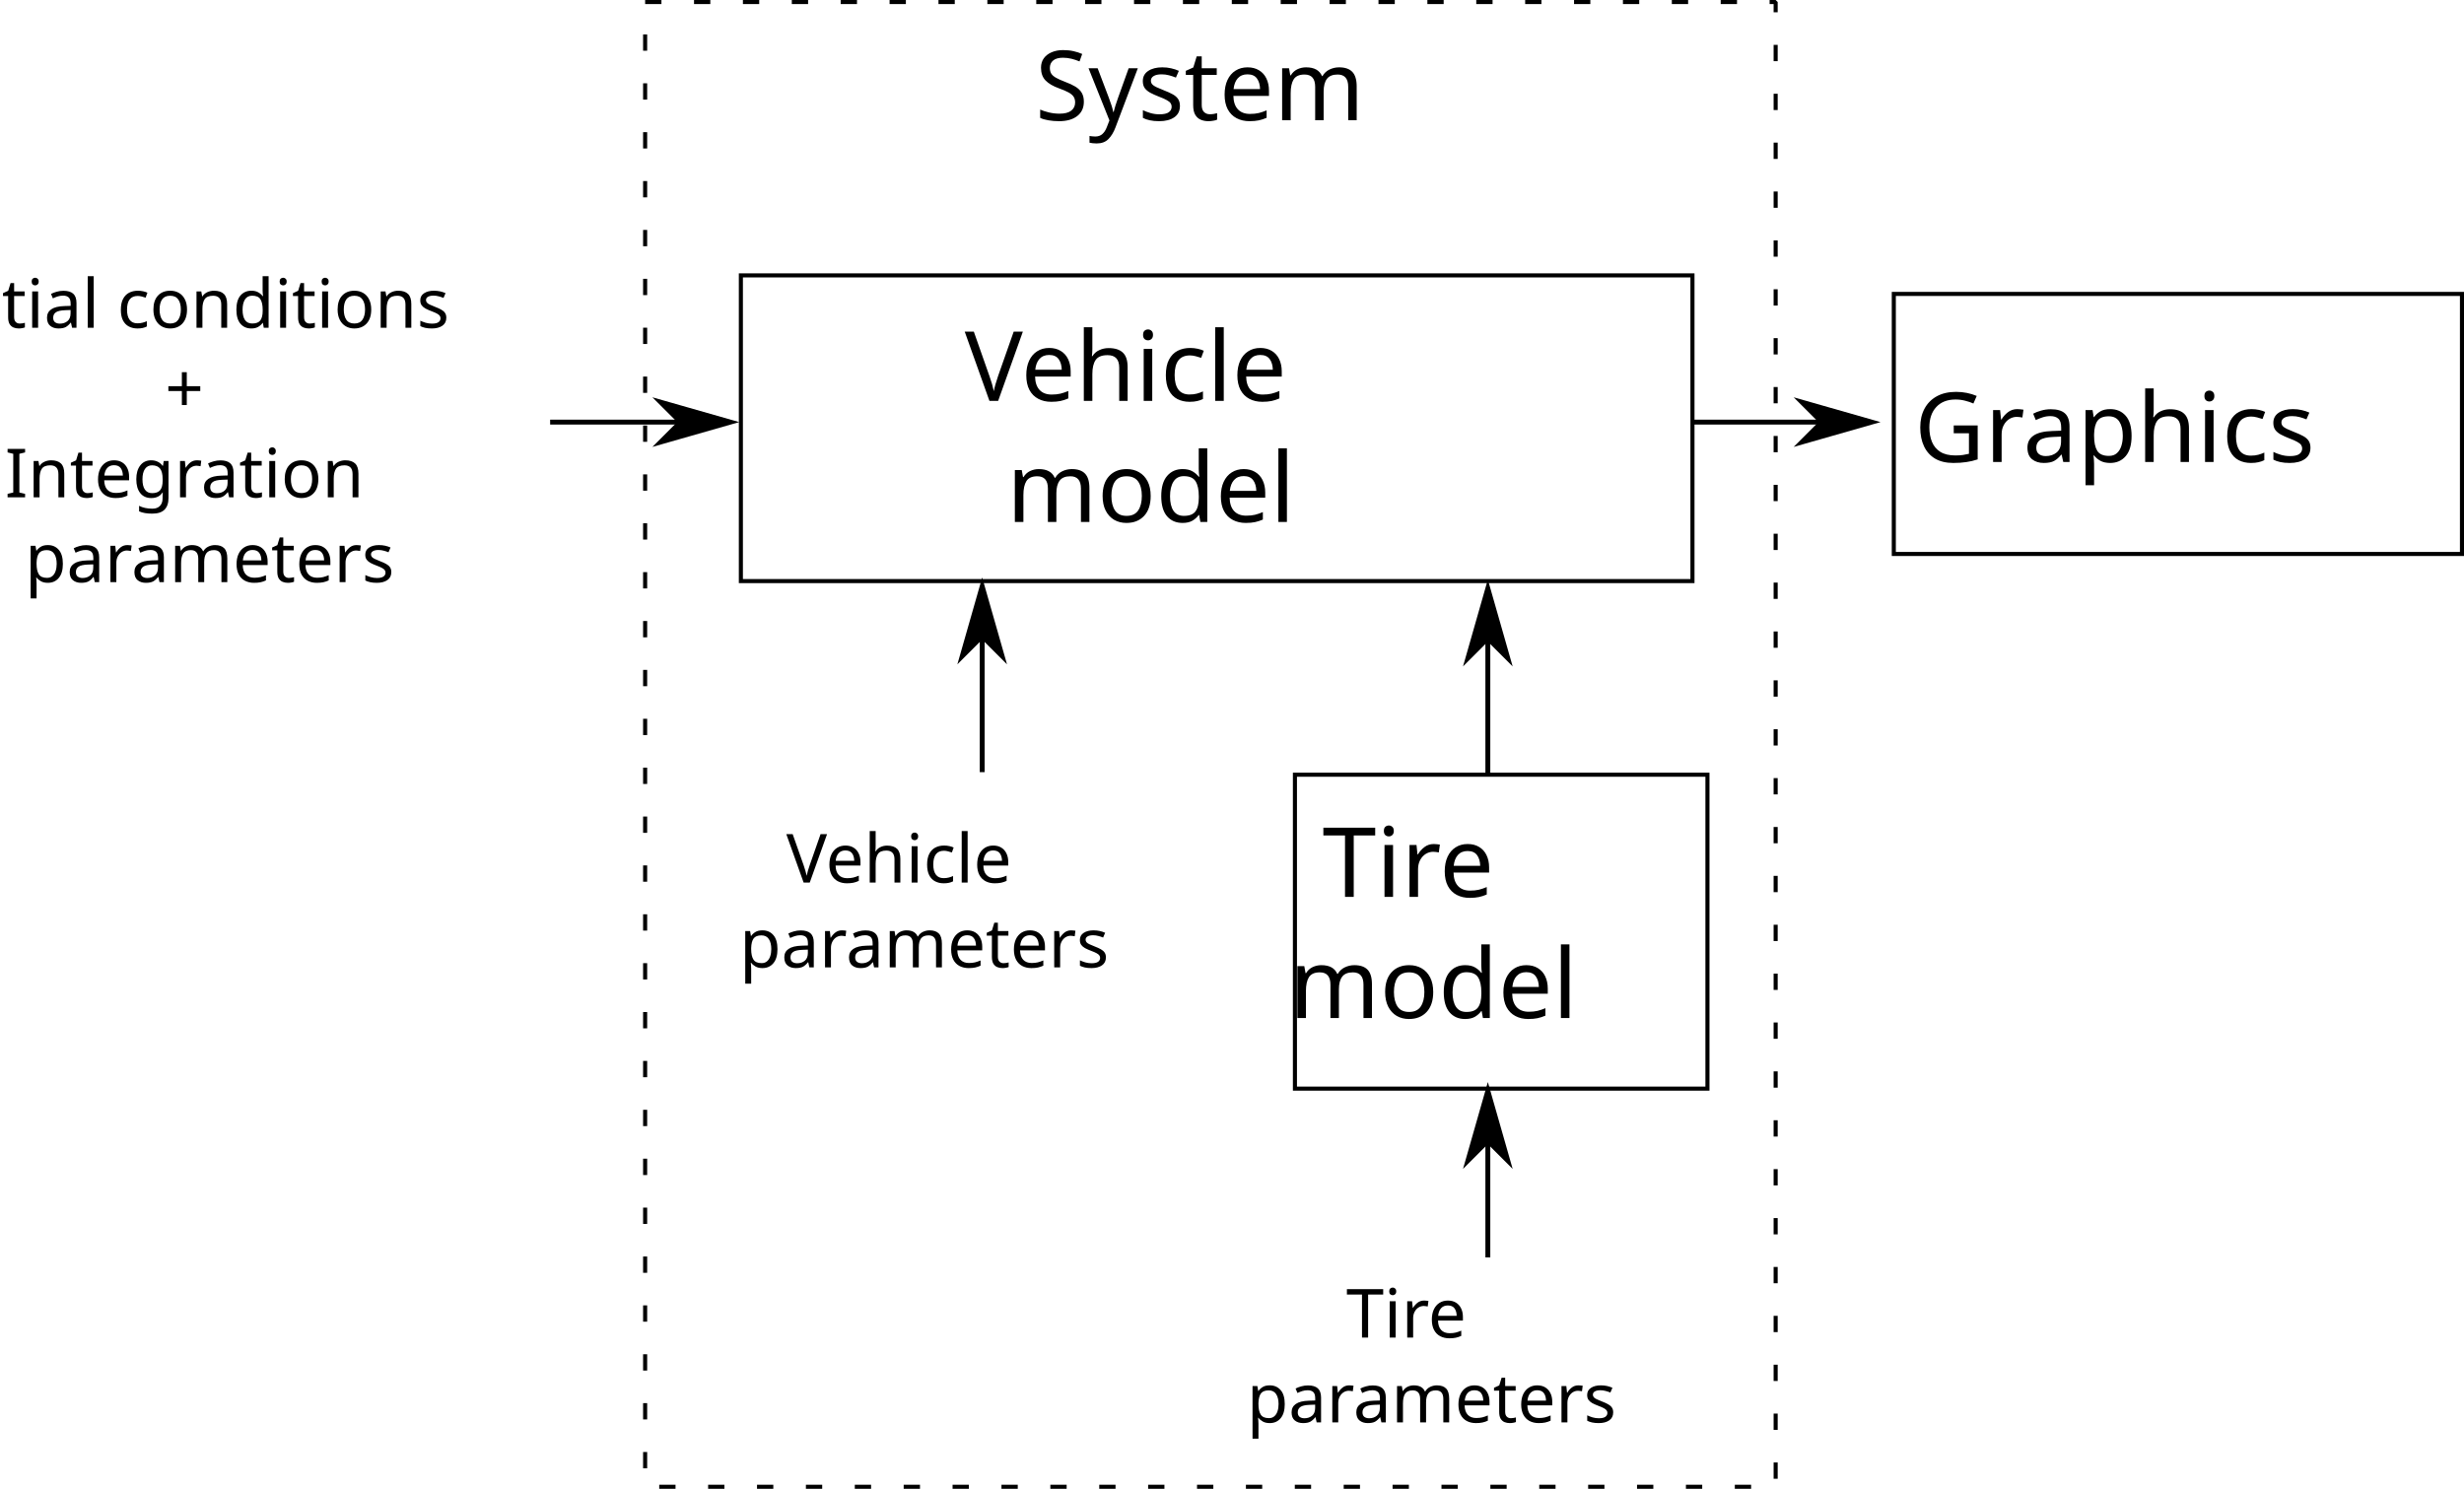
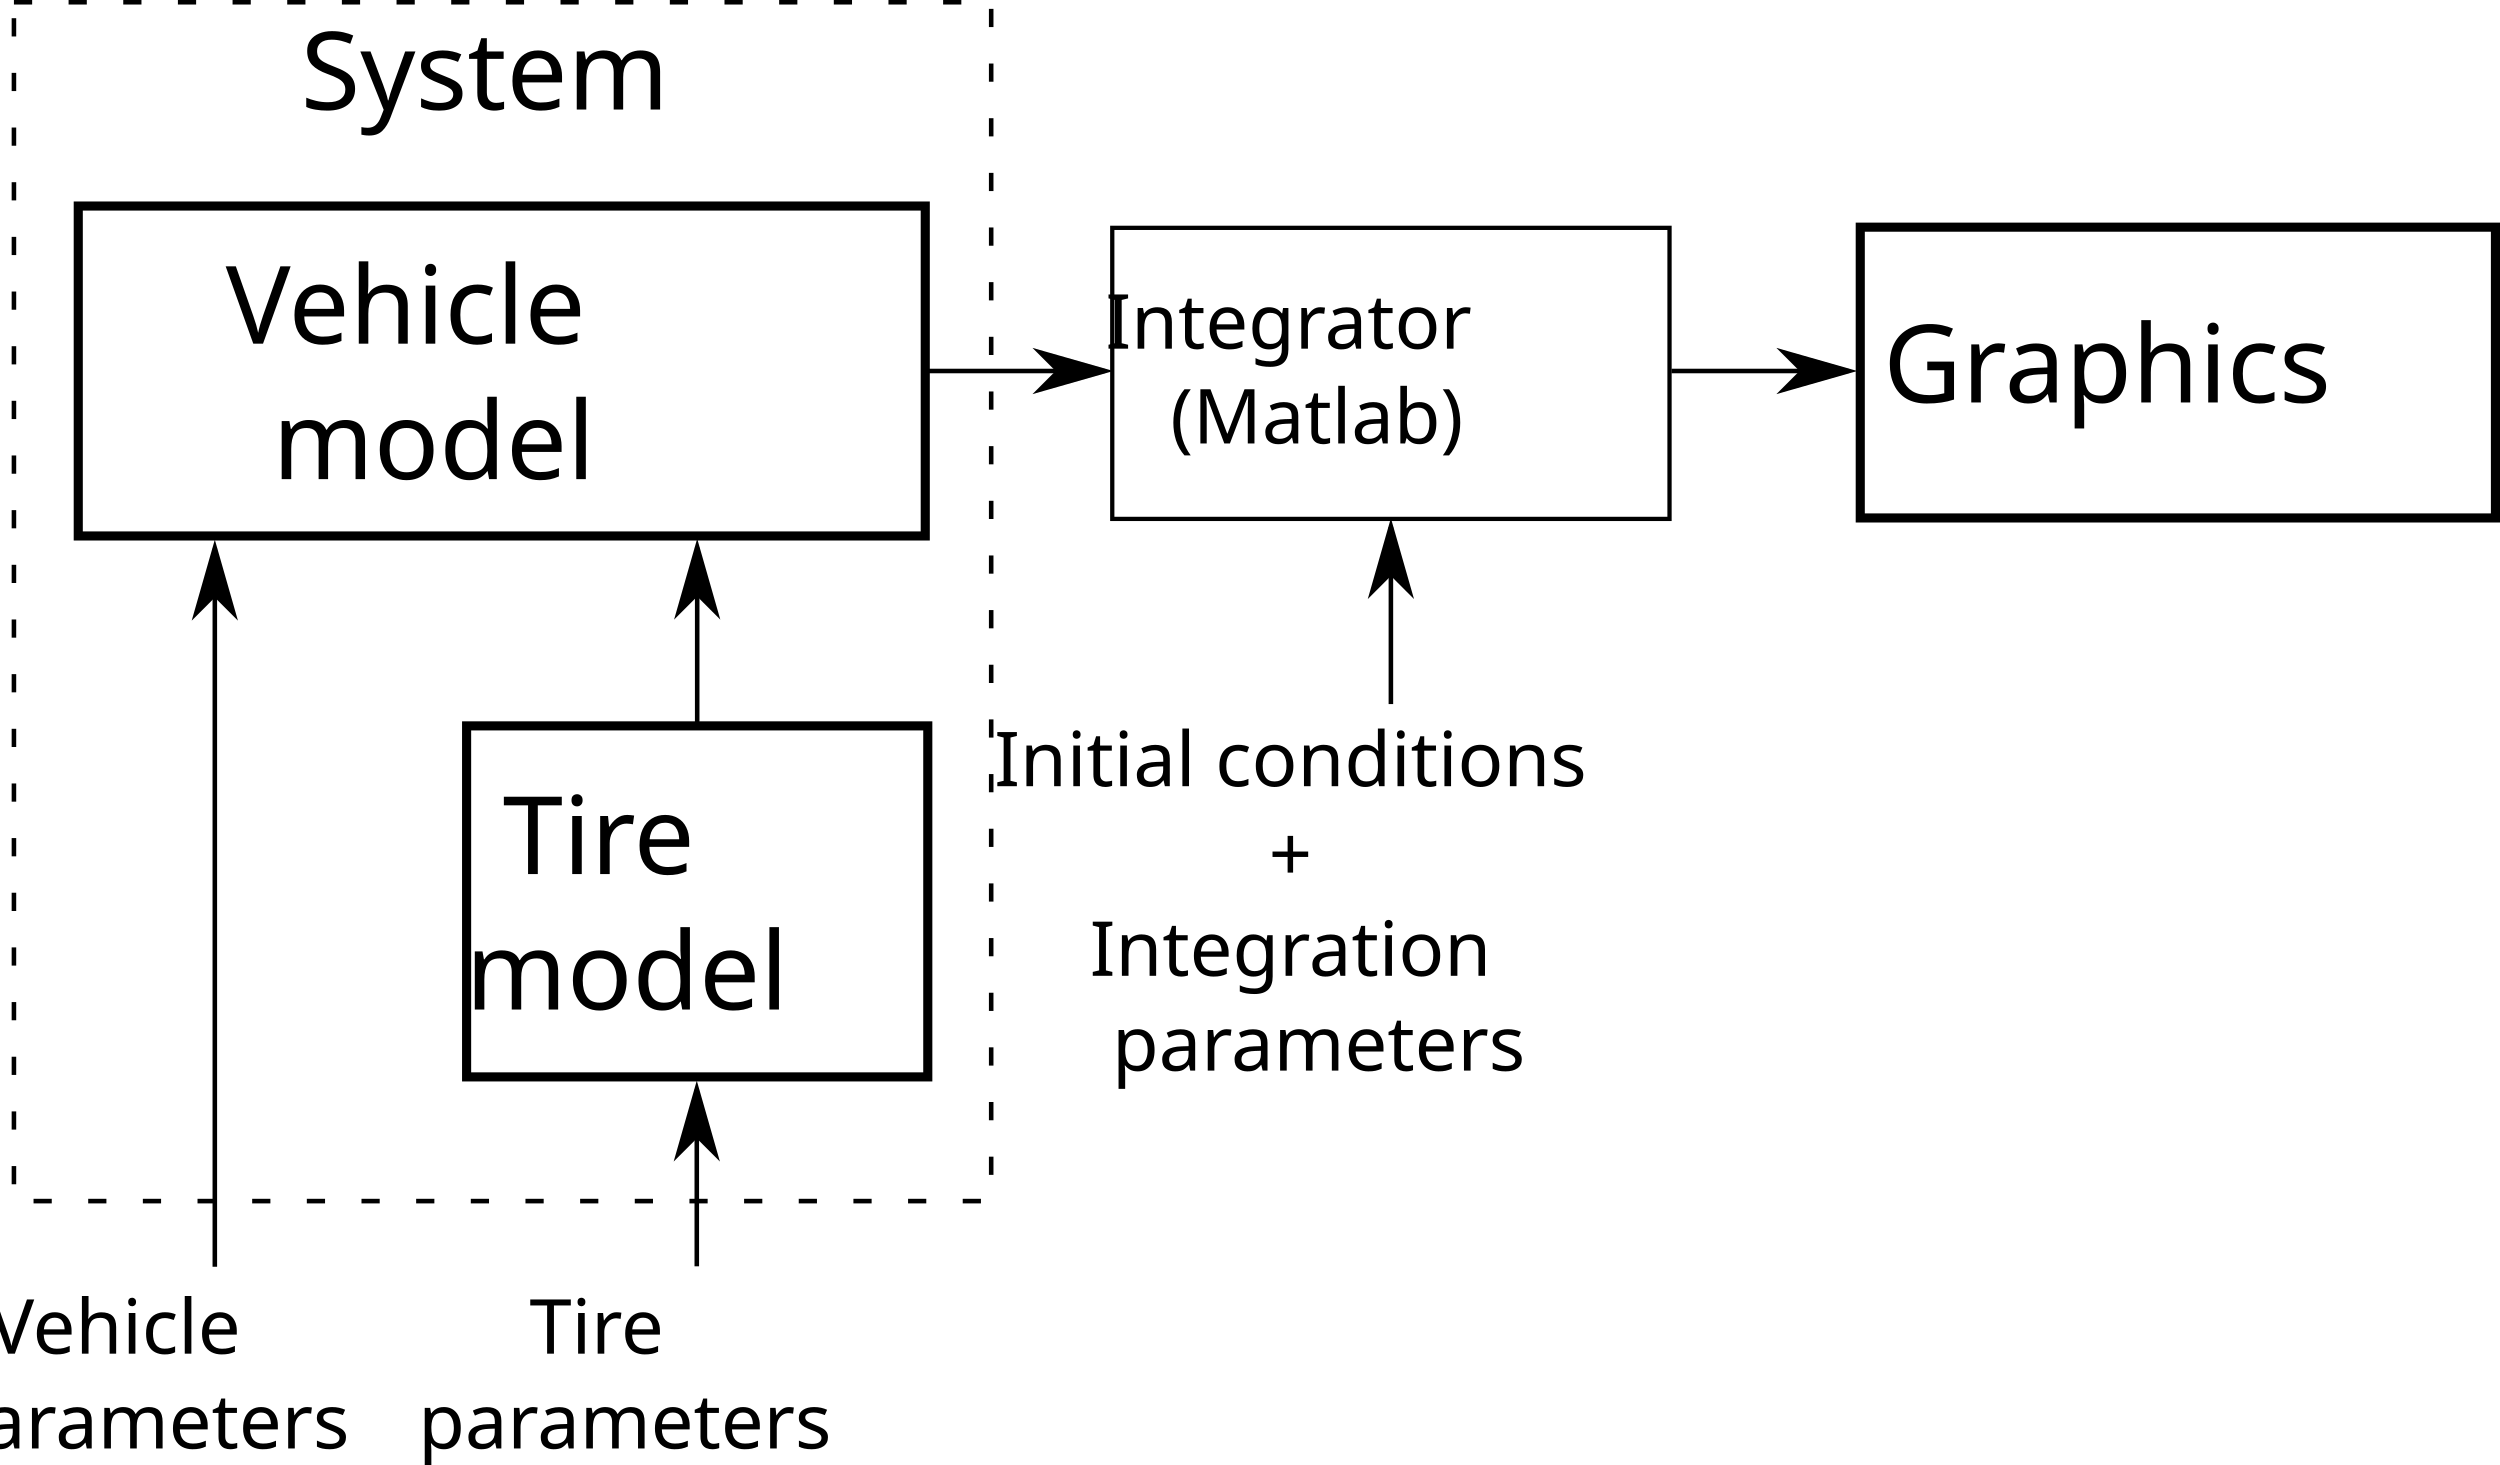
- <svg xmlns="http://www.w3.org/2000/svg" xmlns:xlink="http://www.w3.org/1999/xlink" width="604.786" height="365.49" id="svg2" version="1.1">
+ <svg xmlns="http://www.w3.org/2000/svg" xmlns:xlink="http://www.w3.org/1999/xlink" width="548.867" height="321.471" id="svg2" version="1.1">
  <defs id="defs4">
    <marker orient="auto" refY="0" refX="0" id="Arrow1Lend" style="overflow:visible">
      <path id="path3990" d="M 0,0 5,-5 -12.5,0 5,5 0,0 z" style="fill-rule:evenodd;stroke:#000000;stroke-width:1pt" transform="matrix(-0.8,0,0,-0.8,-10,0)" />
    </marker>
    <marker orient="auto" refY="0" refX="0" id="Arrow2Lend" style="overflow:visible">
      <path id="path4008" style="fill-rule:evenodd;stroke-width:0.625;stroke-linejoin:round" d="M 8.719,4.034 -2.207,0.016 8.719,-4.002 c -1.745,2.372 -1.735,5.617 -6e-7,8.035 z" transform="matrix(-1.1,0,0,-1.1,-1.1,0)" />
    </marker>
    <linearGradient id="linearGradient3894">
      <stop style="stop-color:#000000;stop-opacity:1;" offset="0" id="stop3896" />
      <stop style="stop-color:#000000;stop-opacity:0;" offset="1" id="stop3898" />
    </linearGradient>
    <radialGradient xlink:href="#linearGradient3894" id="radialGradient3902" cx="690.953" cy="70.466" fx="690.953" fy="70.466" r="98.439" gradientTransform="matrix(1,0,0,0.4591377,0,38.11254)" gradientUnits="userSpaceOnUse" />
    <marker orient="auto" refY="0" refX="0" id="Arrow1Lend-9" style="overflow:visible">
      <path id="path3990-0" d="M 0,0 5,-5 -12.5,0 5,5 0,0 z" style="fill-rule:evenodd;stroke:#000000;stroke-width:1pt" transform="matrix(-0.8,0,0,-0.8,-10,0)" />
    </marker>
    <marker orient="auto" refY="0" refX="0" id="Arrow1Lend-6" style="overflow:visible">
      <path id="path3990-3" d="M 0,0 5,-5 -12.5,0 5,5 0,0 z" style="fill-rule:evenodd;stroke:#000000;stroke-width:1pt" transform="matrix(-0.8,0,0,-0.8,-10,0)" />
    </marker>
    <marker orient="auto" refY="0" refX="0" id="Arrow1Lend-8" style="overflow:visible">
      <path id="path3990-2" d="M 0,0 5,-5 -12.5,0 5,5 0,0 z" style="fill-rule:evenodd;stroke:#000000;stroke-width:1pt" transform="matrix(-0.8,0,0,-0.8,-10,0)" />
    </marker>
    <marker orient="auto" refY="0" refX="0" id="Arrow1Lend-80" style="overflow:visible">
      <path id="path3990-1" d="M 0,0 5,-5 -12.5,0 5,5 0,0 z" style="fill-rule:evenodd;stroke:#000000;stroke-width:1pt" transform="matrix(-0.8,0,0,-0.8,-10,0)" />
    </marker>
    <marker orient="auto" refY="0" refX="0" id="Arrow1Lend-1" style="overflow:visible">
      <path id="path3990-5" d="M 0,0 5,-5 -12.5,0 5,5 0,0 z" style="fill-rule:evenodd;stroke:#000000;stroke-width:1pt" transform="matrix(-0.8,0,0,-0.8,-10,0)" />
    </marker>
    <marker orient="auto" refY="0" refX="0" id="Arrow1Lend-18" style="overflow:visible">
      <path id="path3990-9" d="M 0,0 5,-5 -12.5,0 5,5 0,0 z" style="fill-rule:evenodd;stroke:#000000;stroke-width:1pt" transform="matrix(-0.8,0,0,-0.8,-10,0)" />
    </marker>
    <marker orient="auto" refY="0" refX="0" id="Arrow1Lend-4" style="overflow:visible">
      <path id="path3990-03" d="M 0,0 5,-5 -12.5,0 5,5 0,0 z" style="fill-rule:evenodd;stroke:#000000;stroke-width:1pt" transform="matrix(-0.8,0,0,-0.8,-10,0)" />
    </marker>
    <marker orient="auto" refY="0" refX="0" id="Arrow1Lend-0" style="overflow:visible">
      <path id="path3990-7" d="M 0,0 5,-5 -12.5,0 5,5 0,0 z" style="fill-rule:evenodd;stroke:#000000;stroke-width:1pt" transform="matrix(-0.8,0,0,-0.8,-10,0)" />
    </marker>
    <marker orient="auto" refY="0" refX="0" id="Arrow1Lend-08" style="overflow:visible">
      <path id="path3990-70" d="M 0,0 5,-5 -12.5,0 5,5 0,0 z" style="fill-rule:evenodd;stroke:#000000;stroke-width:1pt" transform="matrix(-0.8,0,0,-0.8,-10,0)" />
    </marker>
    <marker orient="auto" refY="0" refX="0" id="Arrow1Lend-49" style="overflow:visible">
      <path id="path3990-6" d="M 0,0 5,-5 -12.5,0 5,5 0,0 z" style="fill-rule:evenodd;stroke:#000000;stroke-width:1pt" transform="matrix(-0.8,0,0,-0.8,-10,0)" />
    </marker>
    <marker orient="auto" refY="0" refX="0" id="Arrow1Lend-62" style="overflow:visible">
      <path id="path3990-72" d="M 0,0 5,-5 -12.5,0 5,5 0,0 z" style="fill-rule:evenodd;stroke:#000000;stroke-width:1pt" transform="matrix(-0.8,0,0,-0.8,-10,0)" />
    </marker>
    <marker orient="auto" refY="0" refX="0" id="Arrow1Lend-00" style="overflow:visible">
      <path id="path3990-32" d="M 0,0 5,-5 -12.5,0 5,5 0,0 z" style="fill-rule:evenodd;stroke:#000000;stroke-width:1pt" transform="matrix(-0.8,0,0,-0.8,-10,0)" />
    </marker>
    <marker orient="auto" refY="0" refX="0" id="Arrow1Lend-92" style="overflow:visible">
      <path id="path3990-17" d="M 0,0 5,-5 -12.5,0 5,5 0,0 z" style="fill-rule:evenodd;stroke:#000000;stroke-width:1pt" transform="matrix(-0.8,0,0,-0.8,-10,0)" />
    </marker>
+     <marker orient="auto" refY="0" refX="0" id="Arrow1Lend-94" style="overflow:visible">
+       <path id="path3990-4" d="M 0,0 5,-5 -12.5,0 5,5 0,0 z" style="fill-rule:evenodd;stroke:#000000;stroke-width:1pt" transform="matrix(-0.8,0,0,-0.8,-10,0)" />
+     </marker>
+     <marker orient="auto" refY="0" refX="0" id="Arrow1Lend-2" style="overflow:visible">
+       <path id="path3990-36" d="M 0,0 5,-5 -12.5,0 5,5 0,0 z" style="fill-rule:evenodd;stroke:#000000;stroke-width:1pt" transform="matrix(-0.8,0,0,-0.8,-10,0)" />
+     </marker>
  </defs>
-   <g id="layer1" style="display:inline" transform="translate(-1089.016,-610.392)">
-     <rect style="fill:none;stroke:#000000;stroke-width:1;stroke-miterlimit:4;stroke-opacity:1;stroke-dasharray:none" id="rect2985-1" width="101.252" height="77.064" x="1406.855" y="800.574" />
-     <rect style="fill:none;stroke:#000000;stroke-width:1;stroke-miterlimit:4;stroke-opacity:1;stroke-dasharray:none" id="rect2985-1-7" width="233.567" height="75.046" x="1270.862" y="677.996" />
-     <rect style="fill:none;stroke:#000000;stroke-width:1;stroke-miterlimit:0;stroke-opacity:1;stroke-dasharray:4, 8;stroke-dashoffset:0" id="rect2985-1-7-9" width="277.485" height="364.49" x="1247.363" y="610.892" />
-     <rect style="fill:none;stroke:#000000;stroke-width:1;stroke-miterlimit:4;stroke-opacity:1;stroke-dasharray:none;display:inline" id="rect2985-1-9-9-0" width="139.453" height="63.84" x="1553.849" y="682.546" />
+   <g id="layer1" style="display:inline" transform="translate(-1160.504,-641.5668)">
+     <rect style="fill:none;stroke:#000000;stroke-width:2;stroke-miterlimit:4;stroke-opacity:1;stroke-dasharray:none" id="rect2985-1" width="101.252" height="77.064" x="1262.945" y="800.932" />
+     <rect style="fill:none;stroke:#000000;stroke-width:2;stroke-miterlimit:4;stroke-opacity:1;stroke-dasharray:none" id="rect2985-1-7" width="185.956" height="72.436" x="1177.685" y="686.801" />
+     <rect style="fill:none;stroke:#000000;stroke-width:1;stroke-miterlimit:0;stroke-opacity:1;stroke-dasharray:4, 8;stroke-dashoffset:0" id="rect2985-1-7-9" width="214.555" height="263.195" x="1163.562" y="642.067" />
+     <rect style="fill:none;stroke:#000000;stroke-width:2;stroke-miterlimit:4;stroke-opacity:1;stroke-dasharray:none;display:inline" id="rect2985-1-9-9-0" width="139.453" height="63.84" x="1568.918" y="691.442" />
+     <rect style="fill:none;stroke:#000000;stroke-width:0.937;stroke-miterlimit:4;stroke-opacity:1;stroke-dasharray:none;display:inline" id="rect2985-1-9-9-0-7" width="122.344" height="63.903" x="1404.698" y="691.589" />
  </g>
-   <g id="layer2" style="display:inline" transform="translate(-1089.016,-610.392)">
-     <text xml:space="preserve" style="font-size:23.788px;font-style:normal;font-weight:normal;text-align:center;line-height:125%;letter-spacing:0px;word-spacing:0px;text-anchor:middle;fill:#000000;fill-opacity:1;stroke:none;font-family:Sans" x="1623.494" y="723.81" id="text3059-3">
-       <tspan x="1623.494" y="723.81" id="tspan3065-2" style="text-align:center;text-anchor:middle">Graphics</tspan>
+   <g id="layer2" style="display:inline" transform="translate(-1160.504,-641.5668)">
+     <text xml:space="preserve" style="font-size:23.788px;font-style:normal;font-weight:normal;text-align:center;line-height:125%;letter-spacing:0px;word-spacing:0px;text-anchor:middle;fill:#000000;fill-opacity:1;stroke:none;font-family:Sans" x="1638.563" y="729.925" id="text3059-3">
+       <tspan x="1638.563" y="729.925" id="tspan3065-2" style="text-align:center;text-anchor:middle">Graphics</tspan>
    </text>
-     <text xml:space="preserve" style="font-size:23.788px;font-style:normal;font-weight:normal;text-align:center;line-height:125%;letter-spacing:0px;word-spacing:0px;text-anchor:middle;fill:#000000;fill-opacity:1;stroke:none;font-family:Sans" x="1386.966" y="708.795" id="text3059-3-4">
-       <tspan x="1386.966" y="708.795" style="text-align:center;text-anchor:middle" id="tspan3950">Vehicle</tspan>
-       <tspan x="1386.966" y="738.53" style="text-align:center;text-anchor:middle" id="tspan3058">model</tspan>
+     <text xml:space="preserve" style="font-size:23.788px;font-style:normal;font-weight:normal;text-align:center;line-height:125%;letter-spacing:0px;word-spacing:0px;text-anchor:middle;fill:#000000;fill-opacity:1;stroke:none;font-family:Sans" x="1271.203" y="717.02" id="text3059-3-4">
+       <tspan x="1271.203" y="717.02" style="text-align:center;text-anchor:middle" id="tspan3950">Vehicle</tspan>
+       <tspan x="1271.203" y="746.755" style="text-align:center;text-anchor:middle" id="tspan3058">model</tspan>
    </text>
-     <text xml:space="preserve" style="font-size:23.788px;font-style:normal;font-weight:normal;text-align:center;line-height:125%;letter-spacing:0px;word-spacing:0px;text-anchor:middle;fill:#000000;fill-opacity:1;stroke:none;font-family:Sans" x="1456.314" y="830.576" id="text3059-3-4-1">
-       <tspan x="1456.314" y="830.576" style="text-align:center;text-anchor:middle" id="tspan3950-1">Tire</tspan>
-       <tspan x="1456.314" y="860.312" style="text-align:center;text-anchor:middle" id="tspan3072">model</tspan>
+     <text xml:space="preserve" style="font-size:23.788px;font-style:normal;font-weight:normal;text-align:center;line-height:125%;letter-spacing:0px;word-spacing:0px;text-anchor:middle;fill:#000000;fill-opacity:1;stroke:none;font-family:Sans" x="1313.6" y="833.464" id="text3059-3-4-1">
+       <tspan x="1313.6" y="833.464" style="text-align:center;text-anchor:middle" id="tspan3950-1">Tire</tspan>
+       <tspan x="1313.6" y="863.2" style="text-align:center;text-anchor:middle" id="tspan3072">model</tspan>
    </text>
-     <text xml:space="preserve" style="font-size:23.788px;font-style:normal;font-weight:normal;text-align:center;line-height:125%;letter-spacing:0px;word-spacing:0px;text-anchor:middle;fill:#000000;fill-opacity:1;stroke:none;display:inline;font-family:Sans" x="1455.832" y="938.76" id="text3059-3-4-0">
-       <tspan x="1455.832" y="938.76" style="font-size:16.652px;text-align:center;text-anchor:middle" id="tspan5714">Tire</tspan>
-       <tspan x="1455.832" y="959.574" style="font-size:16.652px;text-align:center;text-anchor:middle" id="tspan3079">parameters</tspan>
+     <text xml:space="preserve" style="font-size:23.788px;font-style:normal;font-weight:normal;text-align:center;line-height:125%;letter-spacing:0px;word-spacing:0px;text-anchor:middle;fill:#000000;fill-opacity:1;stroke:none;display:inline;font-family:Sans" x="1313.136" y="938.76" id="text3059-3-4-0">
+       <tspan x="1313.136" y="938.76" style="font-size:16.652px;text-align:center;text-anchor:middle" id="tspan5714">Tire</tspan>
+       <tspan x="1313.136" y="959.574" style="font-size:16.652px;text-align:center;text-anchor:middle" id="tspan3079">parameters</tspan>
    </text>
-     <text xml:space="preserve" style="font-size:23.788px;font-style:normal;font-weight:normal;text-align:center;line-height:125%;letter-spacing:0px;word-spacing:0px;text-anchor:middle;fill:#000000;fill-opacity:1;stroke:none;display:inline;font-family:Sans" x="1331.321" y="827.06" id="text3059-3-4-0-5">
-       <tspan x="1331.321" y="827.06" style="font-size:16.652px;text-align:center;text-anchor:middle" id="tspan5710">Vehicle</tspan>
-       <tspan x="1331.321" y="847.875" style="font-size:16.652px;text-align:center;text-anchor:middle" id="tspan3065">parameters</tspan>
+     <text xml:space="preserve" style="font-size:23.788px;font-style:normal;font-weight:normal;text-align:center;line-height:125%;letter-spacing:0px;word-spacing:0px;text-anchor:middle;fill:#000000;fill-opacity:1;stroke:none;display:inline;font-family:Sans" x="1207.321" y="938.76" id="text3059-3-4-0-5">
+       <tspan x="1207.321" y="938.76" style="font-size:16.652px;text-align:center;text-anchor:middle" id="tspan5710">Vehicle</tspan>
+       <tspan x="1207.321" y="959.574" style="font-size:16.652px;text-align:center;text-anchor:middle" id="tspan3065">parameters</tspan>
    </text>
-     <text xml:space="preserve" style="font-size:23.788px;font-style:normal;font-weight:normal;text-align:center;line-height:125%;letter-spacing:0px;word-spacing:0px;text-anchor:middle;fill:#000000;fill-opacity:1;stroke:none;font-family:Sans" x="1155.924" y="690.855" id="text5696">
-       <tspan id="tspan5698" x="1155.924" y="690.855" style="font-size:16.652px">Initial conditions</tspan>
-       <tspan x="1155.924" y="711.67" id="tspan5700" style="font-size:16.652px">+</tspan>
-       <tspan x="1155.924" y="732.485" id="tspan5706" style="font-size:16.652px">Integration</tspan>
-       <tspan x="1155.924" y="753.299" style="font-size:16.652px" id="tspan3086">parameters</tspan>
+     <text xml:space="preserve" style="font-size:23.788px;font-style:normal;font-weight:normal;text-align:center;line-height:125%;letter-spacing:0px;word-spacing:0px;text-anchor:middle;fill:#000000;fill-opacity:1;stroke:none;font-family:Sans" x="1465.463" y="814.175" id="text5696">
+       <tspan id="tspan5698" x="1465.463" y="814.175" style="font-size:16.652px">Initial conditions</tspan>
+       <tspan x="1465.463" y="834.99" id="tspan5700" style="font-size:16.652px">+</tspan>
+       <tspan x="1465.463" y="855.804" id="tspan5706" style="font-size:16.652px">Integration</tspan>
+       <tspan x="1465.463" y="876.619" style="font-size:16.652px" id="tspan3086">parameters</tspan>
    </text>
-     <text xml:space="preserve" style="font-size:23.788px;font-style:normal;font-weight:normal;line-height:125%;letter-spacing:0px;word-spacing:0px;fill:#000000;fill-opacity:1;stroke:none;font-family:Sans" x="1343.11" y="639.906" id="text5716">
-       <tspan id="tspan5718" x="1343.11" y="639.906">System</tspan>
+     <text xml:space="preserve" style="font-size:23.788px;font-style:normal;font-weight:normal;line-height:125%;letter-spacing:0px;word-spacing:0px;fill:#000000;fill-opacity:1;stroke:none;font-family:Sans" x="1226.524" y="665.621" id="text5716">
+       <tspan id="tspan5718" x="1226.524" y="665.621">System</tspan>
+     </text>
+     <text xml:space="preserve" style="font-size:23.788px;font-style:normal;font-weight:normal;text-align:center;line-height:125%;letter-spacing:0px;word-spacing:0px;text-anchor:middle;fill:#000000;fill-opacity:1;stroke:none;display:inline;font-family:Sans" x="1465.061" y="718.106" id="text3059-3-5">
+       <tspan x="1465.061" y="718.106" id="tspan3065-2-9" style="font-size:16.65px;text-align:center;text-anchor:middle">Integrator</tspan>
+       <tspan x="1465.061" y="738.918" style="font-size:16.65px;text-align:center;text-anchor:middle" id="tspan3087">(Matlab)</tspan>
    </text>
  </g>
-   <g id="layer3" transform="translate(-1089.016,-610.392)">
-     <path style="fill:none;stroke:#000000;stroke-width:1.2;stroke-linecap:butt;stroke-linejoin:miter;stroke-miterlimit:4;stroke-opacity:1;stroke-dasharray:none;marker-end:url(#Arrow1Lend)" d="m 1454.205,800.454 0,-45.46" id="path5350-2-7" />
-     <path style="fill:none;stroke:#000000;stroke-width:1.2;stroke-linecap:butt;stroke-linejoin:miter;stroke-miterlimit:4;stroke-opacity:1;stroke-dasharray:none;marker-end:url(#Arrow1Lend)" d="m 1224.048,714.014 44.091,0" id="path5350-2-76" />
-     <path style="fill:none;stroke:#000000;stroke-width:1.2;stroke-linecap:butt;stroke-linejoin:miter;stroke-miterlimit:4;stroke-opacity:1;stroke-dasharray:none;marker-end:url(#Arrow1Lend)" d="m 1454.205,919.069 0,-40.717" id="path5350-2-7-0" />
-     <path style="fill:none;stroke:#000000;stroke-width:1.2;stroke-linecap:butt;stroke-linejoin:miter;stroke-miterlimit:4;stroke-opacity:1;stroke-dasharray:none;marker-end:url(#Arrow1Lend)" d="m 1330.093,799.942 0,-45.46" id="path5350-2-7-07" />
-     <path style="fill:none;stroke:#000000;stroke-width:1.2;stroke-linecap:butt;stroke-linejoin:miter;stroke-miterlimit:4;stroke-opacity:1;stroke-dasharray:none;marker-end:url(#Arrow1Lend)" d="m 1504.175,714.014 44.091,0" id="path5350-2-76-4" />
+   <g id="layer3" transform="translate(-1160.504,-641.5668)">
+     <path style="fill:none;stroke:#000000;stroke-width:1;stroke-linecap:butt;stroke-linejoin:miter;stroke-miterlimit:4;stroke-opacity:1;stroke-dasharray:none;marker-end:url(#Arrow1Lend)" d="m 1313.571,800.846 0,-39.069" id="path5350-2-7" />
+     <path style="fill:none;stroke:#000000;stroke-width:1;stroke-linecap:butt;stroke-linejoin:miter;stroke-miterlimit:4;stroke-opacity:1;stroke-dasharray:none;marker-end:url(#Arrow1Lend)" d="m 1313.481,919.581 0,-38.827" id="path5350-2-7-0" />
+     <path style="fill:none;stroke:#000000;stroke-width:1;stroke-linecap:butt;stroke-linejoin:miter;stroke-miterlimit:4;stroke-opacity:1;stroke-dasharray:none;marker-end:url(#Arrow1Lend)" d="m 1207.667,919.678 0,-157.681" id="path5350-2-7-07" />
+     <path style="fill:none;stroke:#000000;stroke-width:1;stroke-linecap:butt;stroke-linejoin:miter;stroke-miterlimit:4;stroke-opacity:1;stroke-dasharray:none;marker-end:url(#Arrow1Lend)" d="m 1364.14,723.019 38.869,0" id="path5350-2-76-4" />
+     <path style="fill:none;stroke:#000000;stroke-width:1;stroke-linecap:butt;stroke-linejoin:miter;stroke-miterlimit:4;stroke-opacity:1;stroke-dasharray:none;marker-end:url(#Arrow1Lend)" d="m 1527.465,723.019 38.869,0" id="path5350-2-76-4-9" />
+     <path style="fill:none;stroke:#000000;stroke-width:1;stroke-linecap:butt;stroke-linejoin:miter;stroke-miterlimit:4;stroke-opacity:1;stroke-dasharray:none;marker-end:url(#Arrow1Lend)" d="m 1465.87,796.144 0,-38.885" id="path5350-2-7-5" />
  </g>
</svg>
